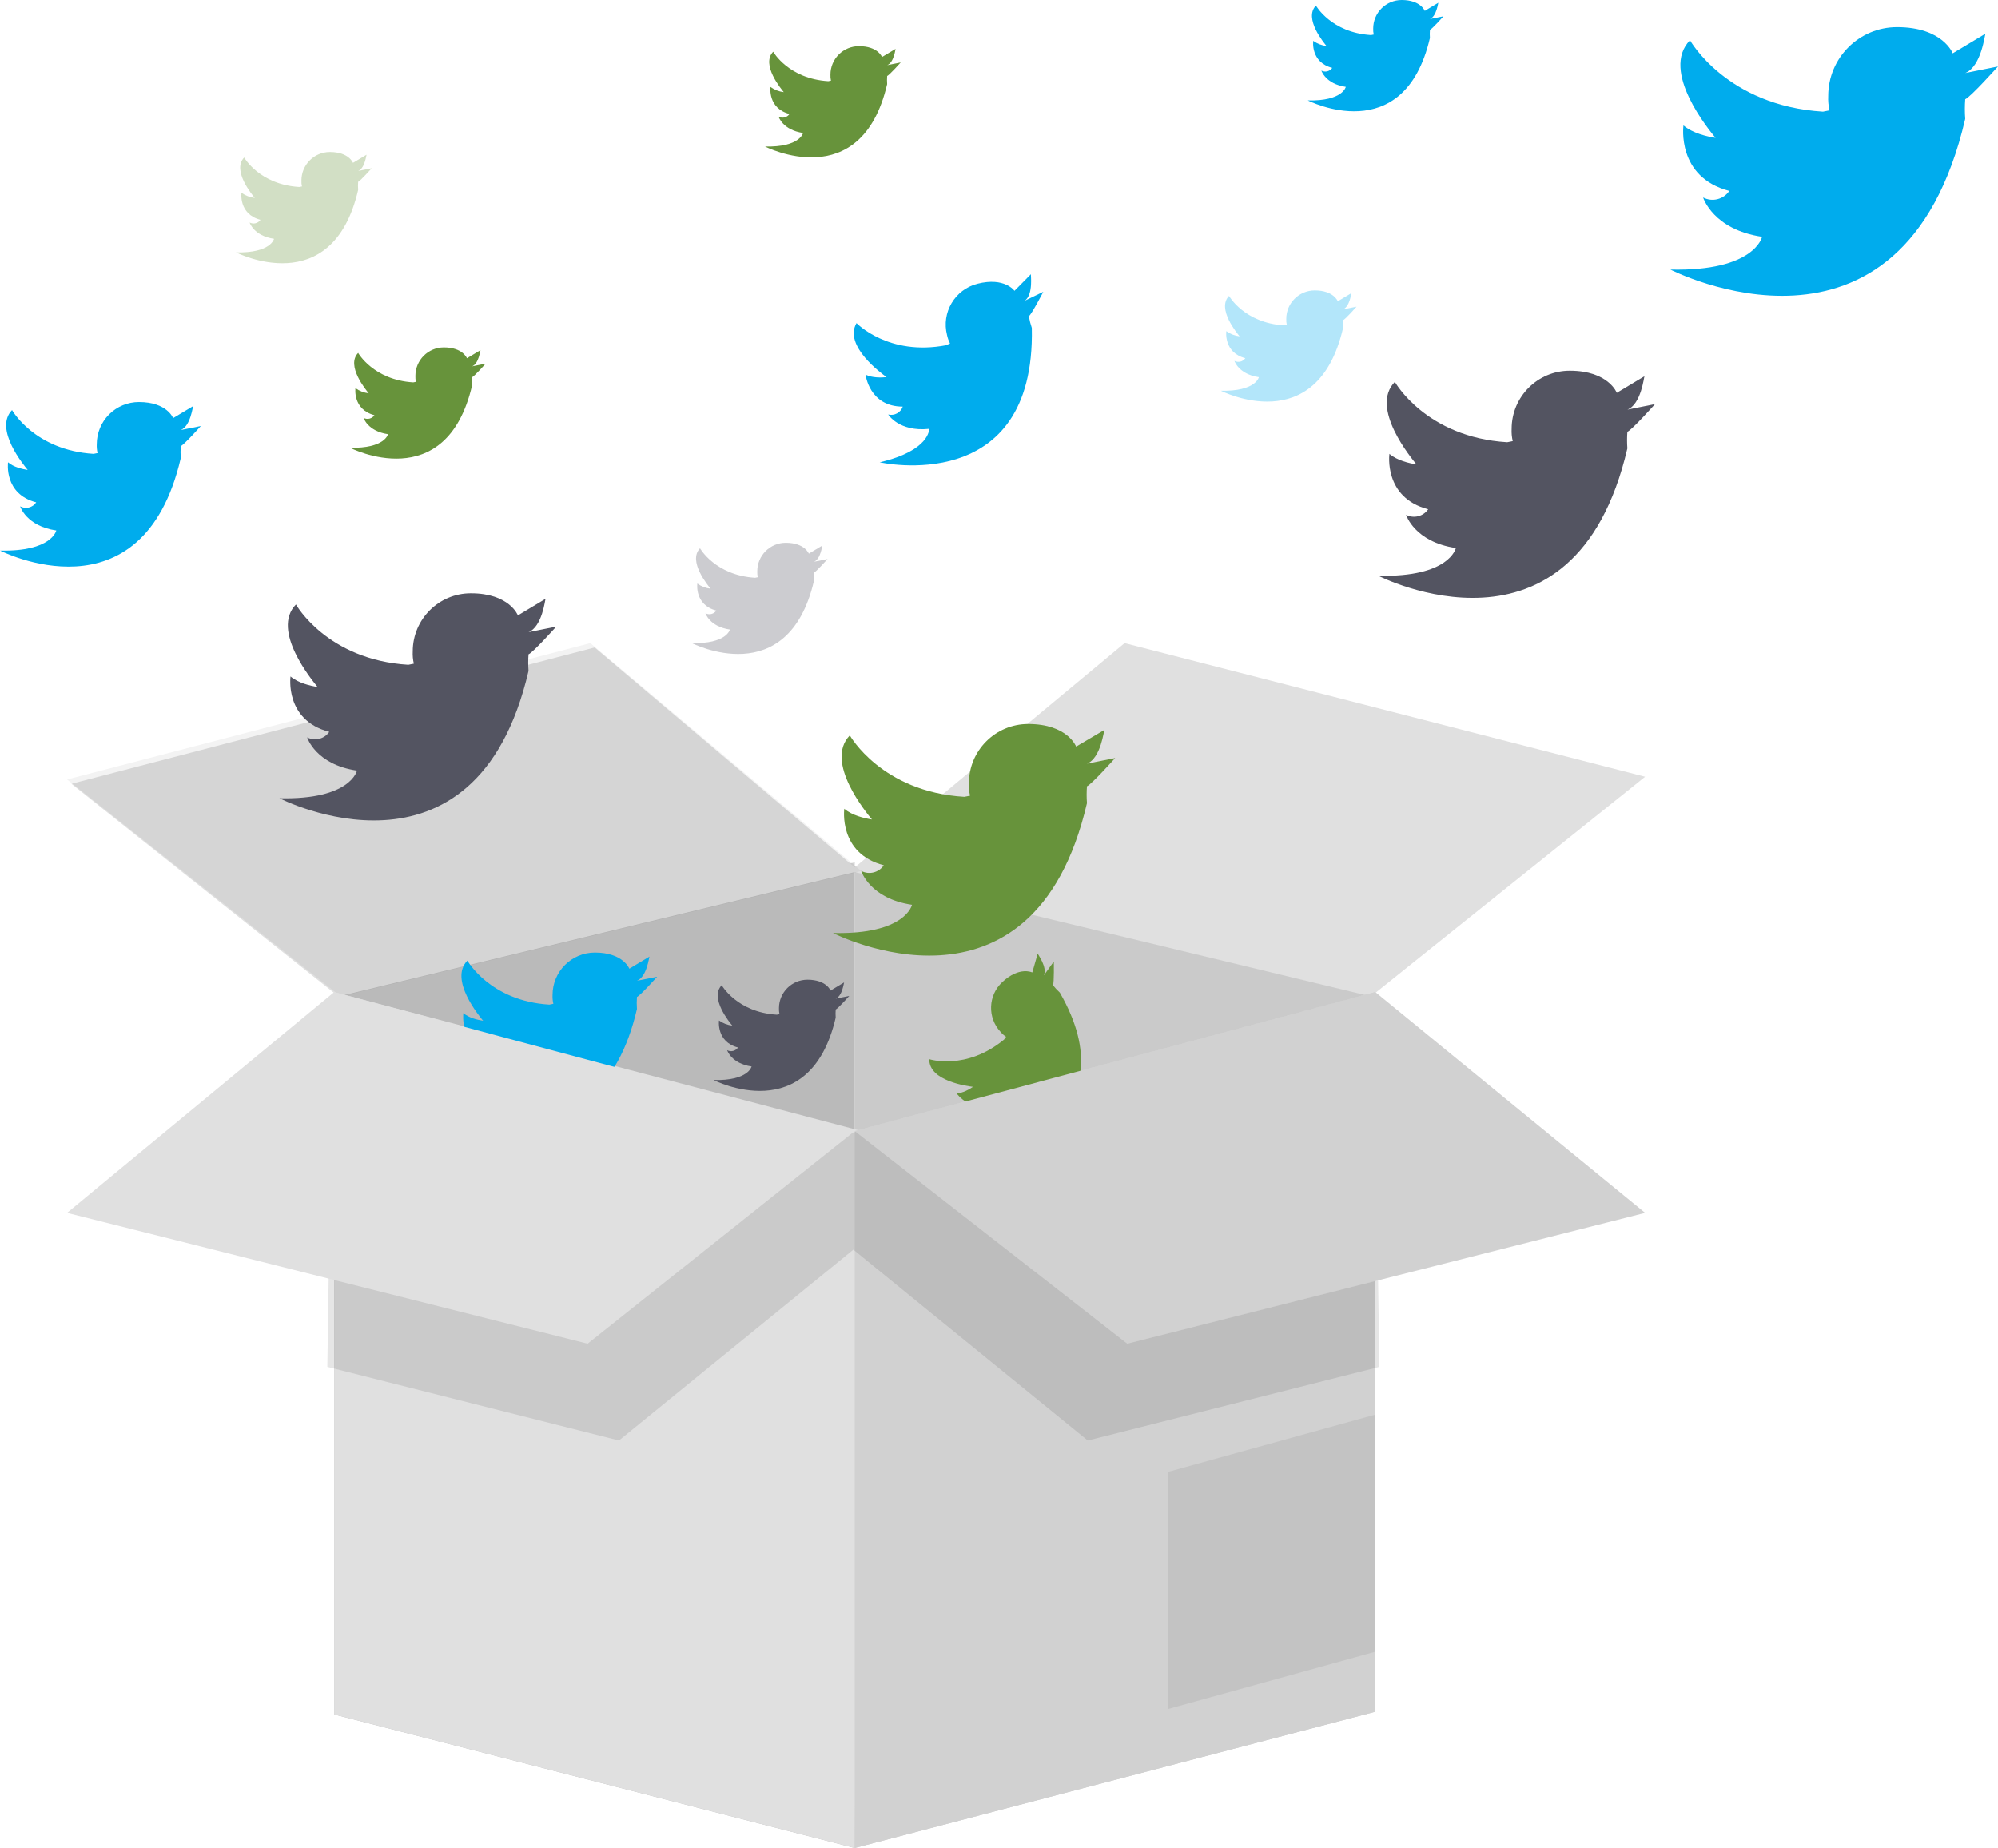
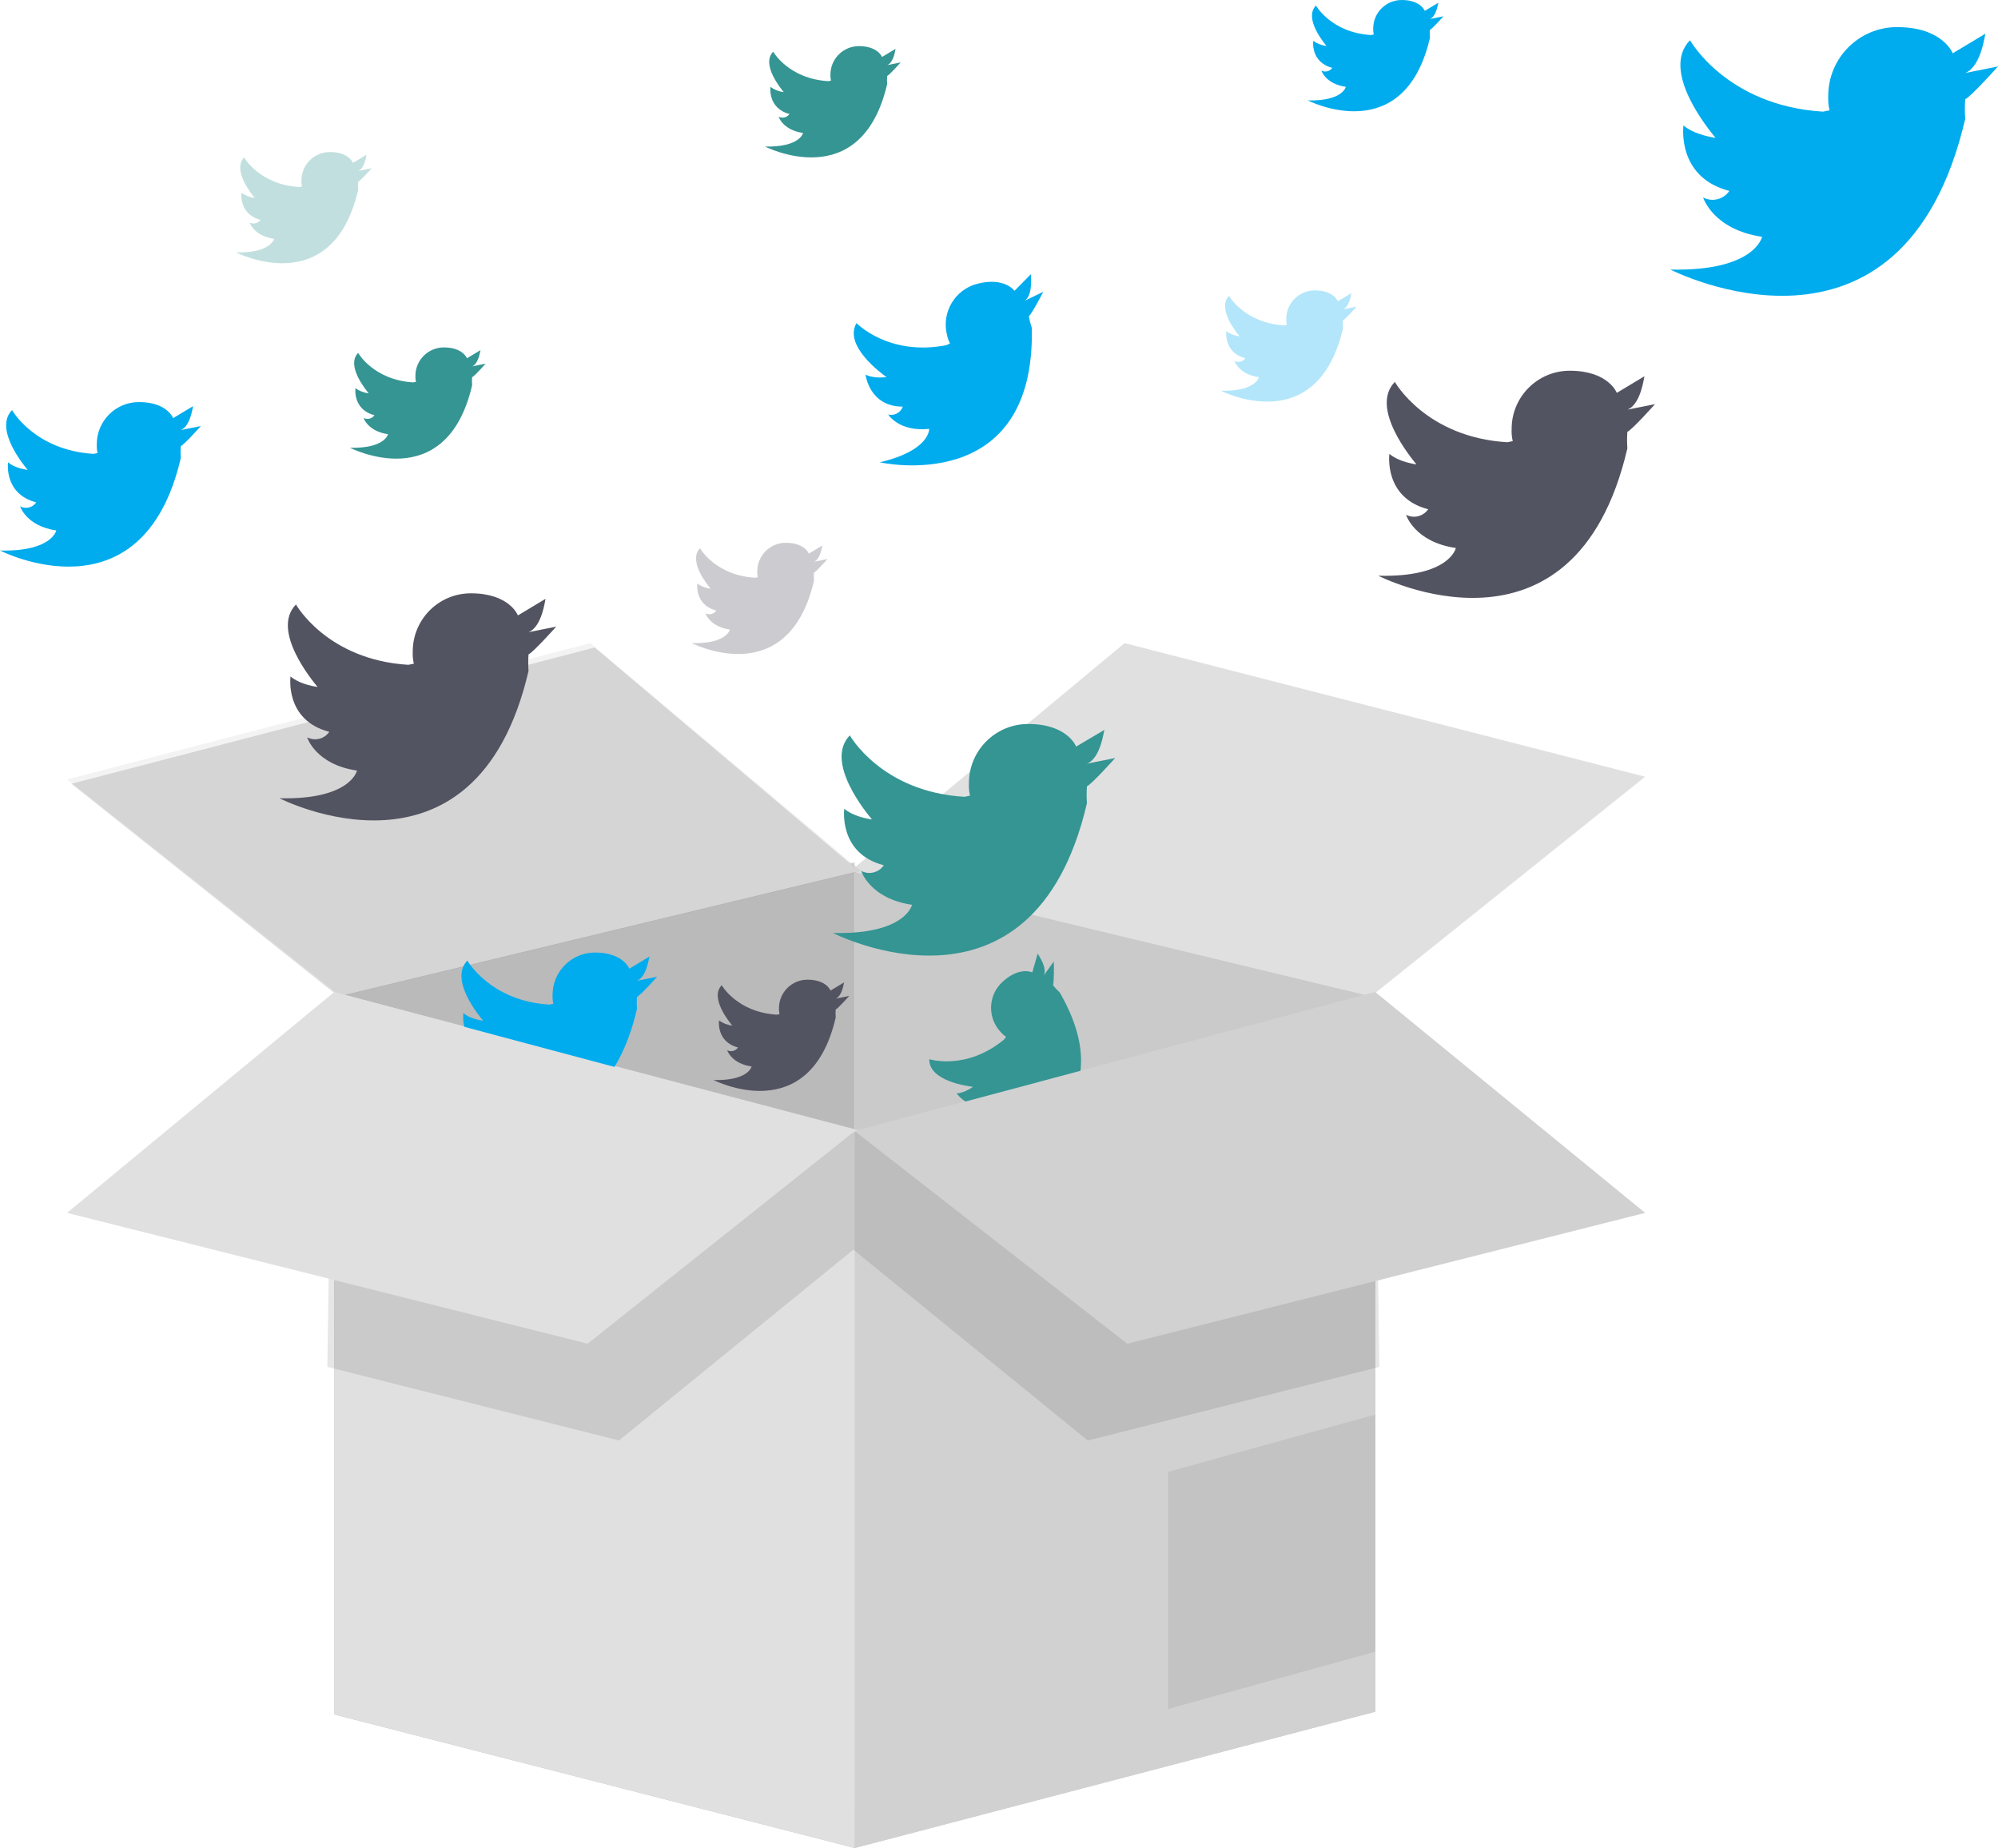
<svg xmlns="http://www.w3.org/2000/svg" id="5315dcf4-9ab7-45f5-a3d8-2e76525705db" data-name="Layer 1" width="813.15" height="752" viewBox="0 0 813.15 752">
  <polygon points="559.73 403.7 347.86 352.67 347.86 752 559.73 696.54 559.73 403.7" fill="#e0e0e0" />
  <polygon points="559.73 403.7 347.86 352.67 347.86 752 559.73 696.54 559.73 403.7" opacity="0.1" />
  <polygon points="135.99 403.7 347.86 352.67 347.86 752 135.99 697.65 135.99 403.7" fill="#e0e0e0" />
  <polygon points="135.99 401.93 347.86 350.91 347.86 752 135.99 697.65 135.99 401.93" opacity="0.17" />
  <polygon points="346.09 354.44 457.68 261.71 669.54 316.07 557.96 405.46 346.09 354.44" fill="#e0e0e0" />
  <polygon points="29.05 318.94 137.76 405.46 349.62 354.44 242.03 263.48 29.05 318.94" fill="#e0e0e0" />
  <polygon points="27.29 317.18 138.64 405.46 350.51 354.44 240.26 261.71 27.29 317.18" opacity="0.05" />
  <polygon points="135.99 403.7 135.99 697.65 347.86 752 350.72 460.27 135.99 403.7" fill="#e0e0e0" />
  <polygon points="559.73 696.54 347.86 752 347.86 460.27 559.73 403.7 559.73 696.54" fill="#e0e0e0" />
  <polygon points="559.73 696.54 347.86 752 347.86 460.27 559.73 403.7 559.73 696.54" opacity="0.07" />
  <polygon points="475.42 598.92 475.42 695.43 559.73 672.13 559.73 575.63 475.42 598.92" opacity="0.07" />
  <polygon points="133.22 556.22 251.91 586.17 347.31 508.52 347.31 460.82 135.44 407.58 133.22 556.22" opacity="0.1" />
  <polygon points="561.39 556.22 442.7 586.17 347.31 508.52 347.31 460.82 559.17 407.58 561.39 556.22" opacity="0.1" />
  <path d="M452.66,473.1l8.21-1.64s-6.9,7.72-8.21,8.21h0a33.05,33.05,0,0,0,0,4.93c-15.77,67.69-73.93,37.79-73.93,37.79,21.19.49,23-8.21,23-8.21-12.32-1.81-14.79-9.86-14.79-9.86a5.08,5.08,0,0,0,6.57-1.64c-13.31-3.45-11.5-16.43-11.5-16.43,2.3,2,5.91,2.79,8.05,3.12-1.48-1.81-14-16.76-6.41-24.48,0,0,9.2,16.43,33.35,17.91l1.64-.33a12.89,12.89,0,0,1-.33-3.61,17.25,17.25,0,0,1,17.25-17.25c11.5,0,14,6.57,14,6.57l8.21-4.93C457.59,463.24,456.77,471.46,452.66,473.1Z" transform="translate(-193.43 -74)" fill="#00aced" />
  <polygon points="135.99 403.7 27.29 493.55 239.15 546.79 347.86 460.27 135.99 403.7" fill="#e0e0e0" />
-   <path d="M618.25,470.91l4.06-5.65s.18,8.6-.34,9.65h0a27.47,27.47,0,0,0,2.79,3c28.77,50.08-23.53,64.86-23.53,64.86,13.16-11.71,9.33-18,9.33-18C602,530.62,596,527.12,596,527.12a4.22,4.22,0,0,0,3.06-4.72c-10,5.44-16.3-3.47-16.3-3.47,2.52-.1,5.18-1.65,6.66-2.66-1.92-.26-18-2.27-17.77-11.25,0,0,14.9,4.77,30.42-8l.81-1.13a10.71,10.71,0,0,1-2.25-2,14.33,14.33,0,0,1,.71-20.26c7-6.52,12.21-3.92,12.21-3.92l2.2-7.65C615.66,462.13,619.81,467.58,618.25,470.91Z" transform="translate(-193.43 -74)" fill="#67933b" />
+   <path d="M618.25,470.91l4.06-5.65s.18,8.6-.34,9.65h0a27.47,27.47,0,0,0,2.79,3c28.77,50.08-23.53,64.86-23.53,64.86,13.16-11.71,9.33-18,9.33-18C602,530.62,596,527.12,596,527.12a4.22,4.22,0,0,0,3.06-4.72c-10,5.44-16.3-3.47-16.3-3.47,2.52-.1,5.18-1.65,6.66-2.66-1.92-.26-18-2.27-17.77-11.25,0,0,14.9,4.77,30.42-8l.81-1.13a10.71,10.71,0,0,1-2.25-2,14.33,14.33,0,0,1,.71-20.26c7-6.52,12.21-3.92,12.21-3.92l2.2-7.65C615.66,462.13,619.81,467.58,618.25,470.91Z" transform="translate(-193.43 -74)" fill="#349593" />
  <polygon points="559.73 403.7 669.54 493.55 458.78 546.79 347.86 460.27 559.73 403.7" fill="#e0e0e0" />
  <polygon points="559.73 403.7 669.54 493.55 458.78 546.79 347.86 460.27 559.73 403.7" opacity="0.07" />
  <path d="M610.52,196.35l7.51-3.61s-4.74,9.15-5.89,9.95h0a32.88,32.88,0,0,0,1.22,4.75c1.53,69.12-61.9,54.68-61.9,54.68,20.54-4.76,20.13-13.6,20.13-13.6-12.32,1.3-16.68-5.84-16.68-5.84a5,5,0,0,0,5.93-3.21c-13.68,0-15.14-13-15.14-13,2.7,1.33,6.39,1.23,8.53,1-1.87-1.38-17.6-12.7-12.22-22,0,0,12.93,13.56,36.56,9l1.5-.72a12.82,12.82,0,0,1-1.21-3.4,17.16,17.16,0,0,1,12.36-20.89c11.08-2.84,15.08,2.88,15.08,2.88l6.7-6.78C612.83,185.63,614.07,193.75,610.52,196.35Z" transform="translate(-193.43 -74)" fill="#00aced" />
  <path d="M267,249l8.17-1.63s-6.86,7.68-8.17,8.17h0a32.88,32.88,0,0,0,0,4.9c-15.69,67.33-73.54,37.59-73.54,37.59,21.08.49,22.88-8.17,22.88-8.17-12.26-1.8-14.71-9.81-14.71-9.81a5,5,0,0,0,6.54-1.63C194.9,275,196.7,262.12,196.7,262.12c2.29,2,5.88,2.78,8,3.11-1.47-1.8-13.89-16.67-6.37-24.35,0,0,9.15,16.34,33.18,17.81l1.63-.33a12.82,12.82,0,0,1-.33-3.6A17.16,17.16,0,0,1,250,237.61c11.44,0,13.89,6.54,13.89,6.54l8.17-4.9C271.87,239.24,271.06,247.41,267,249Z" transform="translate(-193.43 -74)" fill="#00aced" />
  <path d="M993.24,103.71l13.33-2.67s-11.2,12.53-13.33,13.33h0a53.64,53.64,0,0,0,0,8c-25.6,109.85-120,61.32-120,61.32,34.39.8,37.33-13.33,37.33-13.33-20-2.93-24-16-24-16a8.24,8.24,0,0,0,10.66-2.67c-21.6-5.6-18.66-26.66-18.66-26.66,3.73,3.2,9.6,4.53,13.06,5.07-2.4-2.93-22.66-27.2-10.4-39.73,0,0,14.93,26.66,54.12,29.06l2.67-.53a20.92,20.92,0,0,1-.53-5.87,28,28,0,0,1,28-28c18.66,0,22.66,10.66,22.66,10.66l13.33-8C1001.24,87.71,999.91,101,993.24,103.71Z" transform="translate(-193.43 -74)" fill="#00aced" />
  <path d="M775.38,81.73l5.52-1.1s-4.64,5.19-5.52,5.52h0a22.21,22.21,0,0,0,0,3.31c-10.6,45.5-49.69,25.4-49.69,25.4,14.25.33,15.46-5.52,15.46-5.52-8.28-1.21-9.94-6.63-9.94-6.63a3.41,3.41,0,0,0,4.42-1.1c-8.94-2.32-7.73-11-7.73-11a11.48,11.48,0,0,0,5.41,2.1c-1-1.21-9.39-11.26-4.31-16.45,0,0,6.18,11,22.42,12l1.1-.22a8.66,8.66,0,0,1-.22-2.43A11.59,11.59,0,0,1,763.9,74c7.73,0,9.39,4.42,9.39,4.42l5.52-3.31C778.69,75.1,778.14,80.63,775.38,81.73Z" transform="translate(-193.43 -74)" fill="#00aced" />
  <path d="M524.71,302.58l5.52-1.1s-4.64,5.19-5.52,5.52h0a22.21,22.21,0,0,0,0,3.31c-10.6,45.5-49.69,25.4-49.69,25.4,14.25.33,15.46-5.52,15.46-5.52-8.28-1.21-9.94-6.63-9.94-6.63a3.41,3.41,0,0,0,4.42-1.1c-8.94-2.32-7.73-11-7.73-11a11.48,11.48,0,0,0,5.41,2.1c-1-1.21-9.39-11.26-4.31-16.45,0,0,6.18,11,22.42,12l1.1-.22a8.66,8.66,0,0,1-.22-2.43,11.59,11.59,0,0,1,11.59-11.59c7.73,0,9.39,4.42,9.39,4.42l5.52-3.31C528,296,527.47,301.48,524.71,302.58Z" transform="translate(-193.43 -74)" fill="#535461" opacity="0.3" />
  <path d="M740,199.89l5.52-1.1S740.93,204,740,204.3h0a22.21,22.21,0,0,0,0,3.31c-10.6,45.5-49.69,25.4-49.69,25.4,14.25.33,15.46-5.52,15.46-5.52-8.28-1.21-9.94-6.63-9.94-6.63a3.41,3.41,0,0,0,4.42-1.1c-8.94-2.32-7.73-11-7.73-11a11.48,11.48,0,0,0,5.41,2.1c-1-1.21-9.39-11.26-4.31-16.45,0,0,6.18,11,22.42,12l1.1-.22a8.66,8.66,0,0,1-.22-2.43,11.59,11.59,0,0,1,11.59-11.59c7.73,0,9.39,4.42,9.39,4.42l5.52-3.31C743.36,193.26,742.8,198.78,740,199.89Z" transform="translate(-193.43 -74)" fill="#00aced" opacity="0.3" />
-   <path d="M635.8,384.76l11.48-2.3s-9.65,10.8-11.48,11.48h0a46.21,46.21,0,0,0,0,6.89c-22.05,94.63-103.36,52.83-103.36,52.83,29.63.69,32.16-11.48,32.16-11.48-17.23-2.53-20.67-13.78-20.67-13.78a7.1,7.1,0,0,0,9.19-2.3c-18.6-4.82-16.08-23-16.08-23,3.22,2.76,8.27,3.9,11.25,4.36-2.07-2.53-19.52-23.43-9-34.22,0,0,12.86,23,46.63,25l2.3-.46a18,18,0,0,1-.46-5.05,24.11,24.11,0,0,1,24.12-24.12c16.08,0,19.52,9.19,19.52,9.19L642.92,371C642.69,371,641.54,382.47,635.8,384.76Z" transform="translate(-193.43 -74)" fill="#67933b" />
-   <path d="M554.52,100.5,560,99.4s-4.64,5.19-5.52,5.52h0a22.21,22.21,0,0,0,0,3.31c-10.6,45.5-49.69,25.4-49.69,25.4,14.25.33,15.46-5.52,15.46-5.52-8.28-1.21-9.94-6.63-9.94-6.63a3.41,3.41,0,0,0,4.42-1.1c-8.94-2.32-7.73-11-7.73-11a11.48,11.48,0,0,0,5.41,2.1c-1-1.21-9.39-11.26-4.31-16.45,0,0,6.18,11,22.42,12l1.1-.22a8.66,8.66,0,0,1-.22-2.43A11.59,11.59,0,0,1,543,92.77c7.73,0,9.39,4.42,9.39,4.42l5.52-3.31C557.84,93.88,557.29,99.4,554.52,100.5Z" transform="translate(-193.43 -74)" fill="#67933b" />
-   <path d="M385.57,223.08l5.52-1.1s-4.64,5.19-5.52,5.52h0a22.21,22.21,0,0,0,0,3.31c-10.6,45.5-49.69,25.4-49.69,25.4,14.25.33,15.46-5.52,15.46-5.52-8.28-1.21-9.94-6.63-9.94-6.63a3.41,3.41,0,0,0,4.42-1.1c-8.94-2.32-7.73-11-7.73-11a11.48,11.48,0,0,0,5.41,2.1c-1-1.21-9.39-11.26-4.31-16.45,0,0,6.18,11,22.42,12l1.1-.22a8.66,8.66,0,0,1-.22-2.43,11.59,11.59,0,0,1,11.59-11.59c7.73,0,9.39,4.42,9.39,4.42l5.52-3.31C388.88,216.45,388.33,222,385.57,223.08Z" transform="translate(-193.43 -74)" fill="#67933b" />
-   <path d="M339.19,143.57l5.52-1.1s-4.64,5.19-5.52,5.52h0a22.21,22.21,0,0,0,0,3.31c-10.6,45.5-49.69,25.4-49.69,25.4,14.25.33,15.46-5.52,15.46-5.52-8.28-1.21-9.94-6.63-9.94-6.63a3.41,3.41,0,0,0,4.42-1.1c-8.94-2.32-7.73-11-7.73-11a11.48,11.48,0,0,0,5.41,2.1c-1-1.21-9.39-11.26-4.31-16.45,0,0,6.18,11,22.42,12l1.1-.22a8.66,8.66,0,0,1-.22-2.43,11.59,11.59,0,0,1,11.59-11.59c7.73,0,9.39,4.42,9.39,4.42l5.52-3.31C342.5,136.94,342,142.47,339.19,143.57Z" transform="translate(-193.43 -74)" fill="#67933b" opacity="0.3" />
+   <path d="M635.8,384.76l11.48-2.3s-9.65,10.8-11.48,11.48h0a46.21,46.21,0,0,0,0,6.89c-22.05,94.63-103.36,52.83-103.36,52.83,29.63.69,32.16-11.48,32.16-11.48-17.23-2.53-20.67-13.78-20.67-13.78a7.1,7.1,0,0,0,9.19-2.3c-18.6-4.82-16.08-23-16.08-23,3.22,2.76,8.27,3.9,11.25,4.36-2.07-2.53-19.52-23.43-9-34.22,0,0,12.86,23,46.63,25l2.3-.46a18,18,0,0,1-.46-5.05,24.11,24.11,0,0,1,24.12-24.12c16.08,0,19.52,9.19,19.52,9.19L642.92,371C642.69,371,641.54,382.47,635.8,384.76Z" transform="translate(-193.43 -74)" fill="#349593" />
+   <path d="M554.52,100.5,560,99.4s-4.64,5.19-5.52,5.52h0a22.21,22.21,0,0,0,0,3.31c-10.6,45.5-49.69,25.4-49.69,25.4,14.25.33,15.46-5.52,15.46-5.52-8.28-1.21-9.94-6.63-9.94-6.63a3.41,3.41,0,0,0,4.42-1.1c-8.94-2.32-7.73-11-7.73-11a11.48,11.48,0,0,0,5.41,2.1c-1-1.21-9.39-11.26-4.31-16.45,0,0,6.18,11,22.42,12l1.1-.22a8.66,8.66,0,0,1-.22-2.43A11.59,11.59,0,0,1,543,92.77c7.73,0,9.39,4.42,9.39,4.42l5.52-3.31C557.84,93.88,557.29,99.4,554.52,100.5Z" transform="translate(-193.43 -74)" fill="#349593" />
+   <path d="M385.57,223.08l5.52-1.1s-4.64,5.19-5.52,5.52h0a22.21,22.21,0,0,0,0,3.31c-10.6,45.5-49.69,25.4-49.69,25.4,14.25.33,15.46-5.52,15.46-5.52-8.28-1.21-9.94-6.63-9.94-6.63a3.41,3.41,0,0,0,4.42-1.1c-8.94-2.32-7.73-11-7.73-11a11.48,11.48,0,0,0,5.41,2.1c-1-1.21-9.39-11.26-4.31-16.45,0,0,6.18,11,22.42,12l1.1-.22a8.66,8.66,0,0,1-.22-2.43,11.59,11.59,0,0,1,11.59-11.59c7.73,0,9.39,4.42,9.39,4.42l5.52-3.31C388.88,216.45,388.33,222,385.57,223.08Z" transform="translate(-193.43 -74)" fill="#349593" />
+   <path d="M339.19,143.57l5.52-1.1s-4.64,5.19-5.52,5.52h0a22.21,22.21,0,0,0,0,3.31c-10.6,45.5-49.69,25.4-49.69,25.4,14.25.33,15.46-5.52,15.46-5.52-8.28-1.21-9.94-6.63-9.94-6.63a3.41,3.41,0,0,0,4.42-1.1c-8.94-2.32-7.73-11-7.73-11a11.48,11.48,0,0,0,5.41,2.1c-1-1.21-9.39-11.26-4.31-16.45,0,0,6.18,11,22.42,12l1.1-.22a8.66,8.66,0,0,1-.22-2.43,11.59,11.59,0,0,1,11.59-11.59c7.73,0,9.39,4.42,9.39,4.42l5.52-3.31C342.5,136.94,342,142.47,339.19,143.57Z" transform="translate(-193.43 -74)" fill="#349593" opacity="0.3" />
  <path d="M533.54,480.37l5.52-1.1s-4.64,5.19-5.52,5.52h0a22.21,22.21,0,0,0,0,3.31c-10.6,45.5-49.69,25.4-49.69,25.4,14.25.33,15.46-5.52,15.46-5.52-8.28-1.21-9.94-6.63-9.94-6.63a3.41,3.41,0,0,0,4.42-1.1c-8.94-2.32-7.73-11-7.73-11a11.48,11.48,0,0,0,5.41,2.1c-1-1.21-9.39-11.26-4.31-16.45,0,0,6.18,11,22.42,12l1.1-.22a8.66,8.66,0,0,1-.22-2.43,11.59,11.59,0,0,1,11.59-11.59c7.73,0,9.39,4.42,9.39,4.42l5.52-3.31C536.86,473.75,536.3,479.27,533.54,480.37Z" transform="translate(-193.43 -74)" fill="#535461" />
  <path d="M855.77,240.7,867,238.45s-9.46,10.59-11.26,11.26h0a45.32,45.32,0,0,0,0,6.76c-21.63,92.81-101.37,51.81-101.37,51.81C783.46,309,785.94,297,785.94,297c-16.9-2.48-20.27-13.52-20.27-13.52a7,7,0,0,0,9-2.25c-18.25-4.73-15.77-22.53-15.77-22.53,3.15,2.7,8.11,3.83,11,4.28-2-2.48-19.15-23-8.79-33.57,0,0,12.62,22.53,45.73,24.55l2.25-.45a17.67,17.67,0,0,1-.45-5,23.65,23.65,0,0,1,23.65-23.65c15.77,0,19.15,9,19.15,9l11.26-6.76C862.53,227.18,861.4,238.45,855.77,240.7Z" transform="translate(-193.43 -74)" fill="#535461" />
  <path d="M408.54,331.25,419.8,329s-9.46,10.59-11.26,11.26h0a45.32,45.32,0,0,0,0,6.76c-21.63,92.81-101.37,51.81-101.37,51.81,29.06.68,31.54-11.26,31.54-11.26-16.9-2.48-20.27-13.52-20.27-13.52a7,7,0,0,0,9-2.25c-18.25-4.73-15.77-22.53-15.77-22.53,3.15,2.7,8.11,3.83,11,4.28-2-2.48-19.15-23-8.79-33.57,0,0,12.62,22.53,45.73,24.55l2.25-.45a17.67,17.67,0,0,1-.45-5,23.65,23.65,0,0,1,23.65-23.65c15.77,0,19.15,9,19.15,9l11.26-6.76C415.3,317.73,414.17,329,408.54,331.25Z" transform="translate(-193.43 -74)" fill="#535461" />
</svg>
